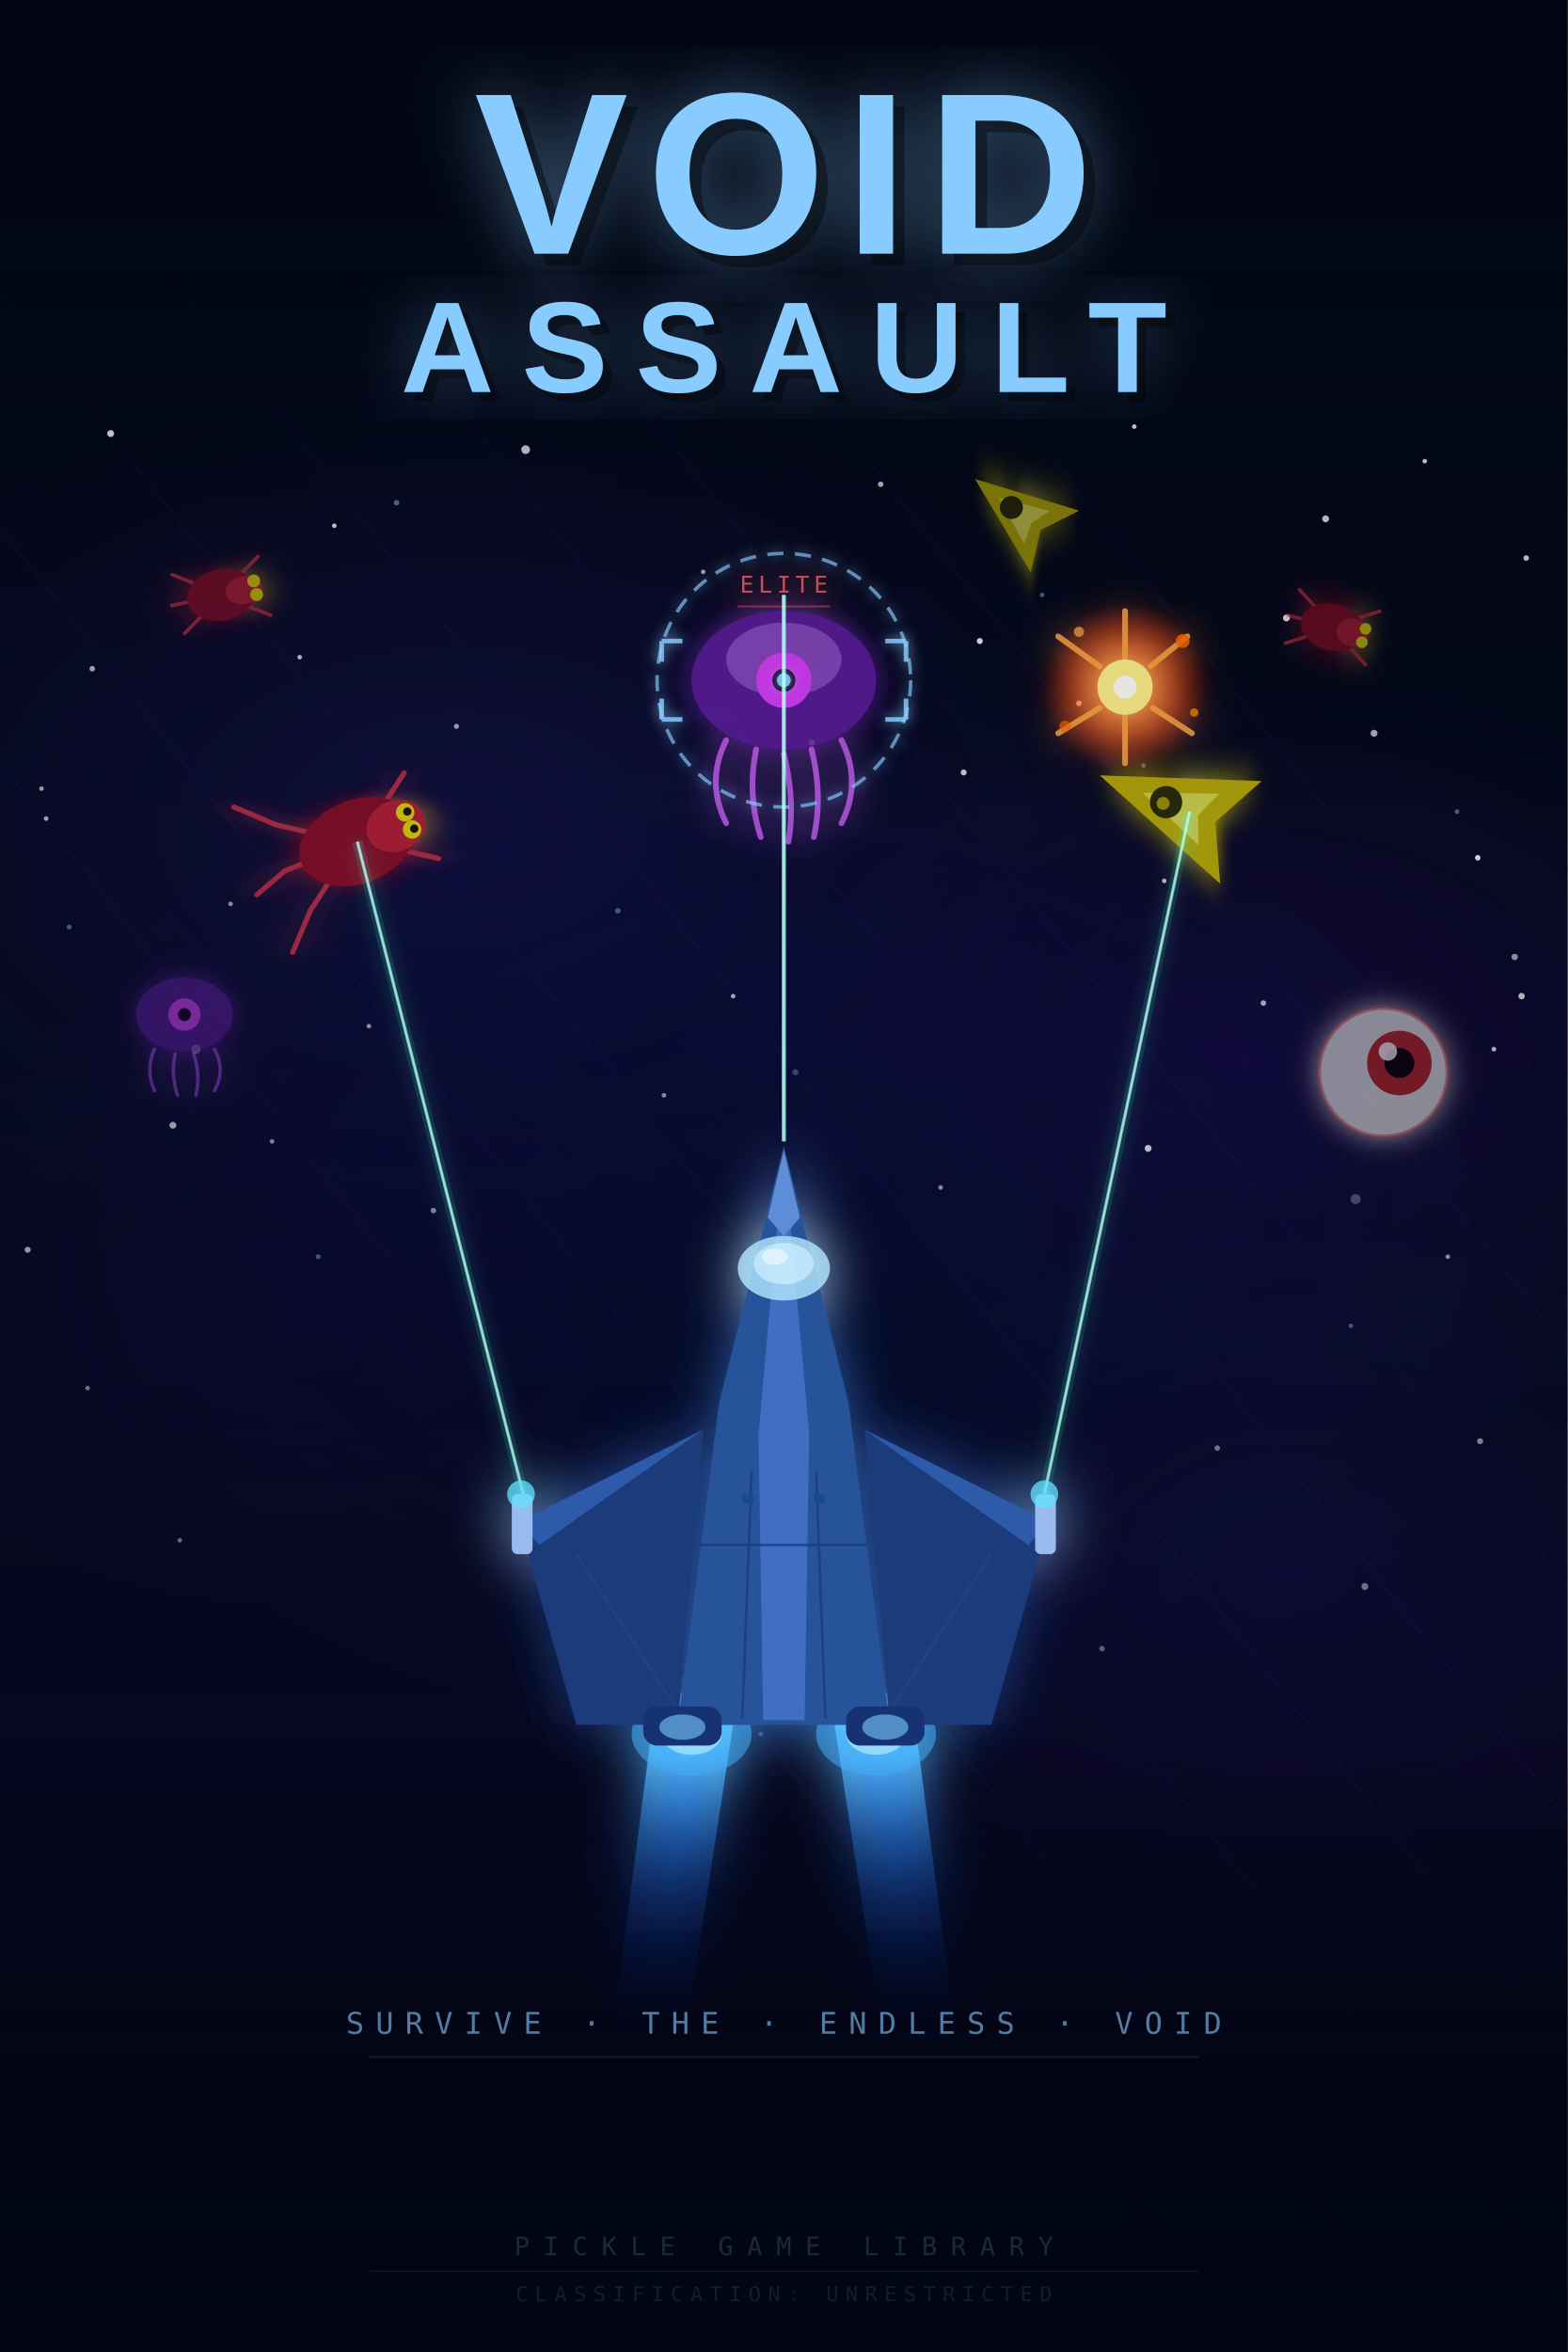
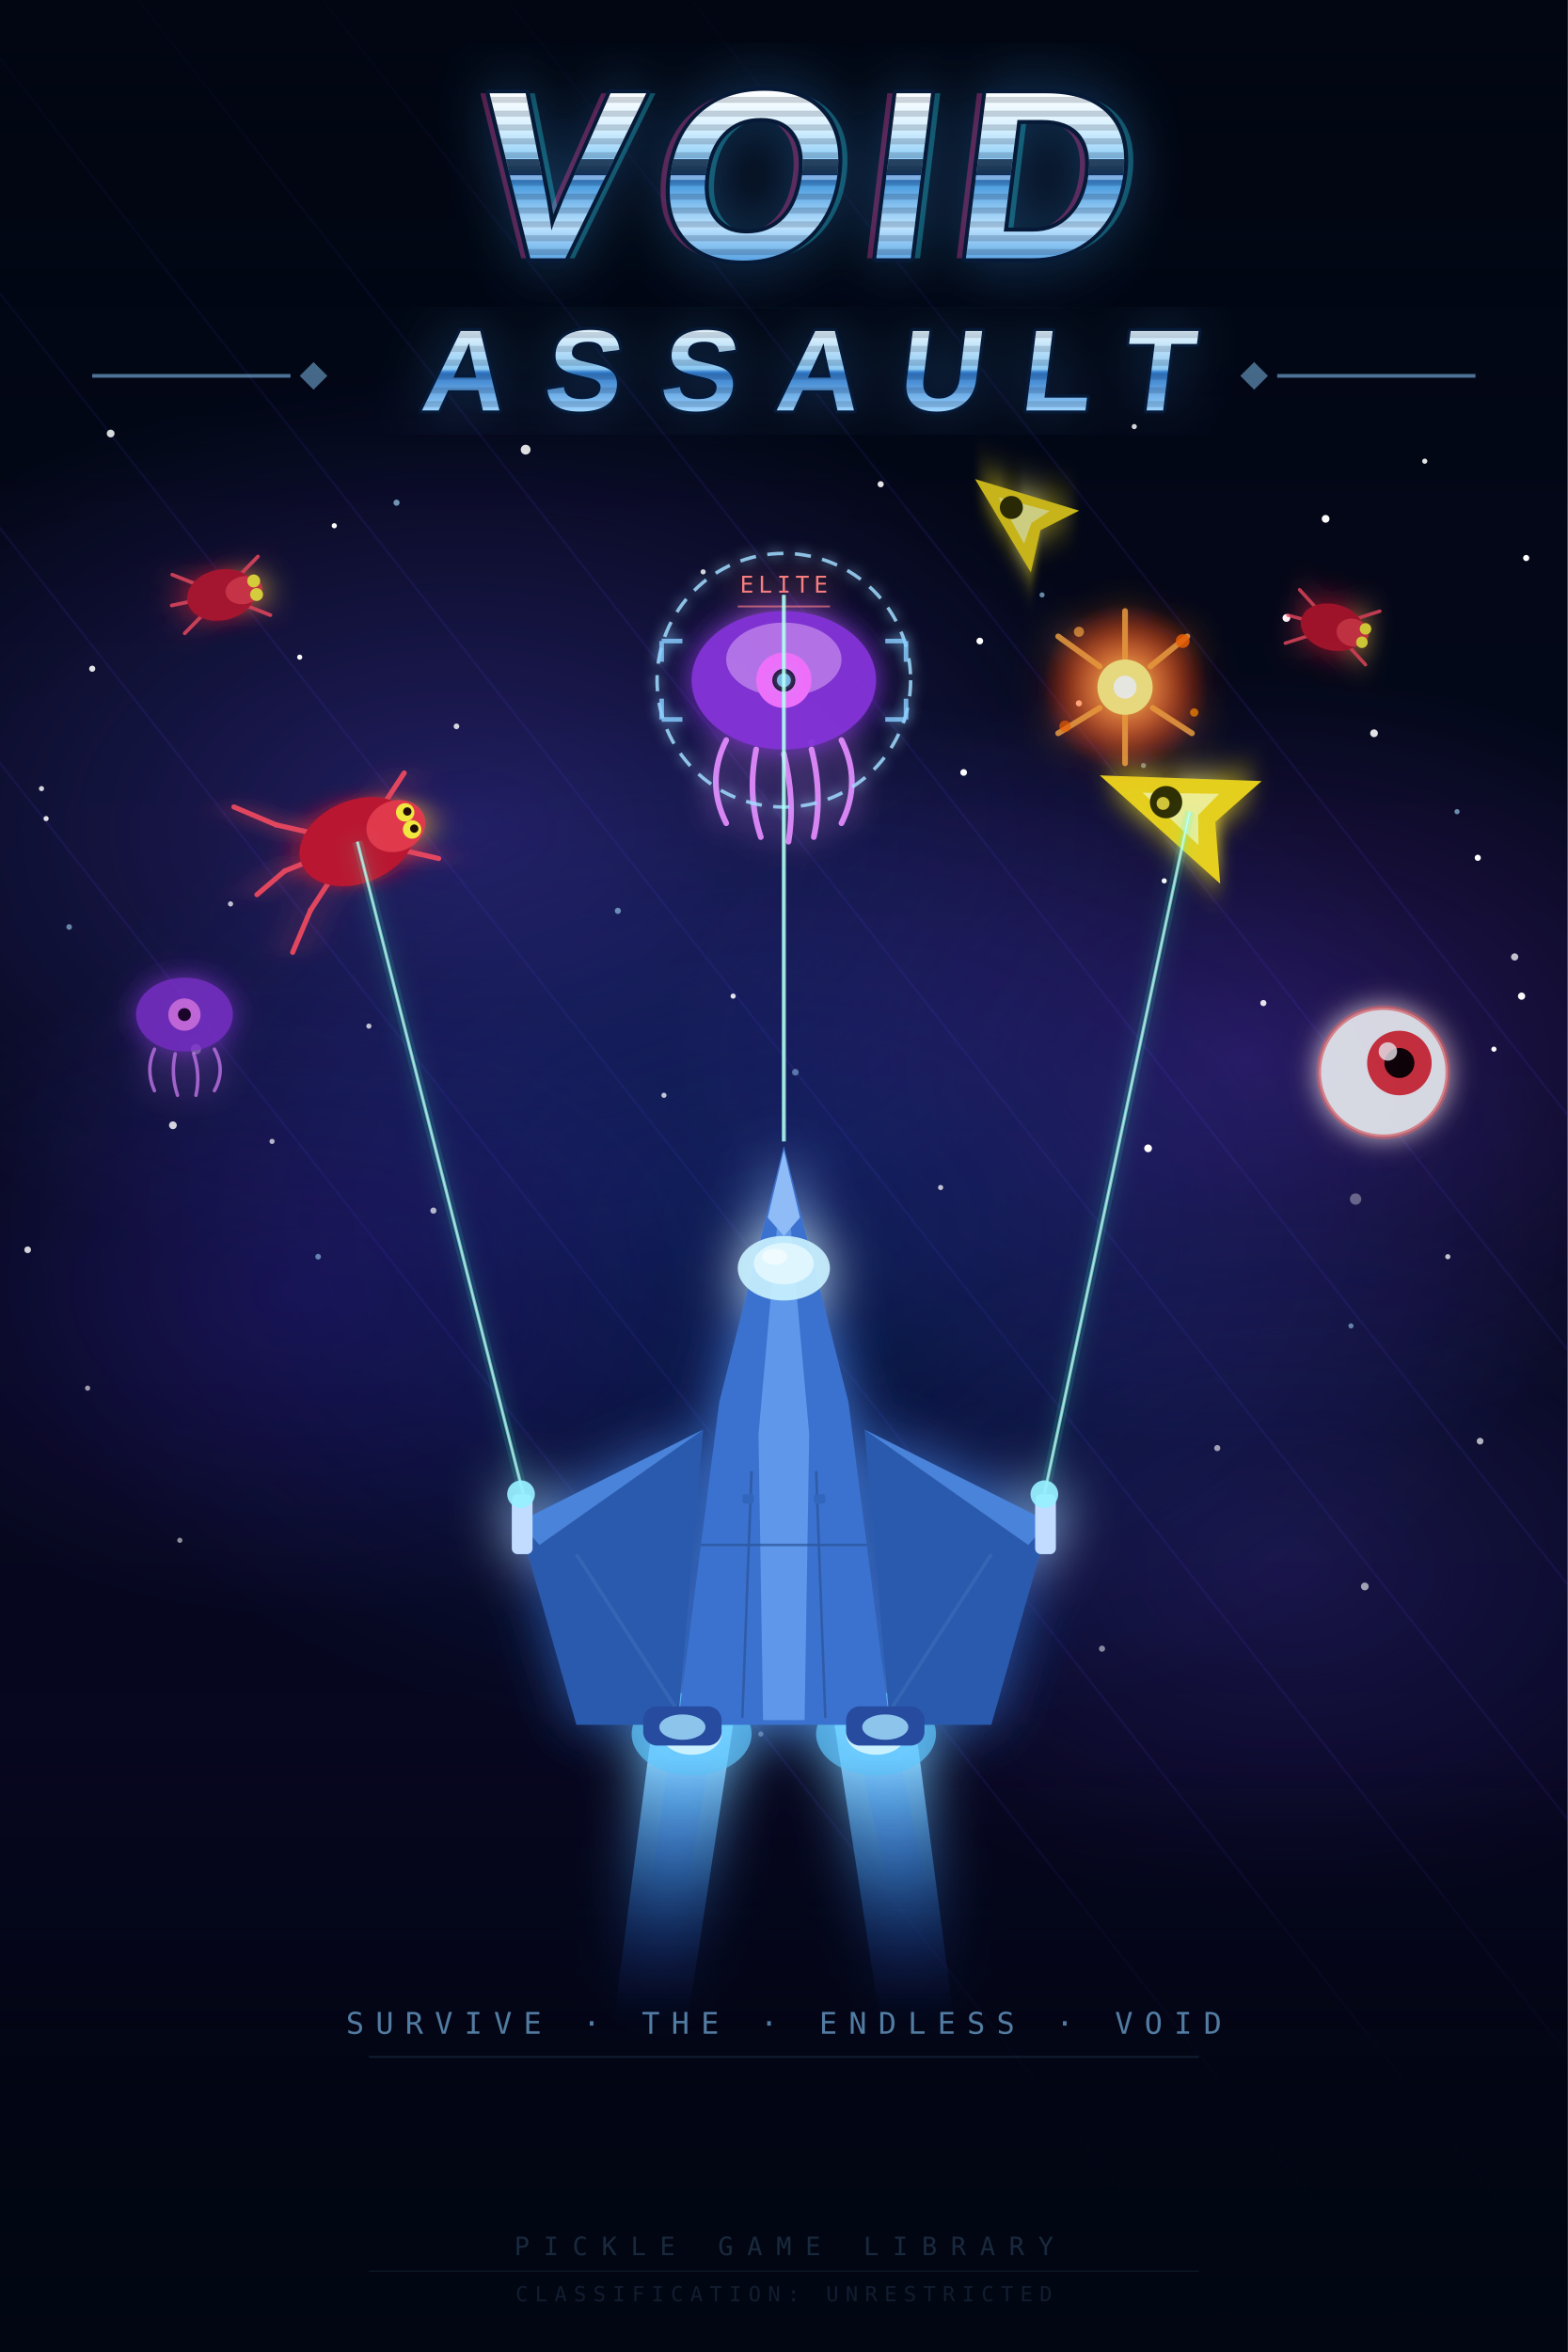
<svg xmlns="http://www.w3.org/2000/svg" viewBox="0 0 680 1020" width="400" height="600">
  <defs>
    <linearGradient id="bg" x1="0" y1="0" x2="0" y2="1">
      <stop offset="0%" stop-color="#010612" />
      <stop offset="55%" stop-color="#05091e" />
      <stop offset="100%" stop-color="#090320" />
    </linearGradient>
    <linearGradient id="topVig" x1="0" y1="0" x2="0" y2="1">
      <stop offset="0%" stop-color="#010612" stop-opacity="0.85" />
      <stop offset="100%" stop-color="#010612" stop-opacity="0" />
    </linearGradient>
    <linearGradient id="botVig" x1="0" y1="0" x2="0" y2="1">
      <stop offset="0%" stop-color="#010612" stop-opacity="0" />
      <stop offset="55%" stop-color="#010612" stop-opacity="0.90" />
      <stop offset="100%" stop-color="#010612" stop-opacity="1" />
    </linearGradient>
    <radialGradient id="neb1" cx="50%" cy="50%" r="50%">
-       <stop offset="0%" stop-color="#3322aa" stop-opacity="0.22" />
-       <stop offset="100%" stop-color="#3322aa" stop-opacity="0" />
+       <stop offset="0%" stop-color="#5a44e0" stop-opacity="0.36" />
+       <stop offset="100%" stop-color="#5a44e0" stop-opacity="0" />
    </radialGradient>
    <radialGradient id="neb2" cx="50%" cy="50%" r="50%">
-       <stop offset="0%" stop-color="#5511cc" stop-opacity="0.15" />
-       <stop offset="100%" stop-color="#5511cc" stop-opacity="0" />
+       <stop offset="0%" stop-color="#8a3aff" stop-opacity="0.27" />
+       <stop offset="100%" stop-color="#8a3aff" stop-opacity="0" />
    </radialGradient>
    <radialGradient id="neb3" cx="50%" cy="50%" r="50%">
-       <stop offset="0%" stop-color="#001566" stop-opacity="0.18" />
-       <stop offset="100%" stop-color="#001566" stop-opacity="0" />
+       <stop offset="0%" stop-color="#1b48c8" stop-opacity="0.32" />
+       <stop offset="100%" stop-color="#1b48c8" stop-opacity="0" />
    </radialGradient>
    <radialGradient id="neb4" cx="50%" cy="50%" r="50%">
-       <stop offset="0%" stop-color="#220066" stop-opacity="0.14" />
-       <stop offset="100%" stop-color="#220066" stop-opacity="0" />
+       <stop offset="0%" stop-color="#4a1fc0" stop-opacity="0.26" />
+       <stop offset="100%" stop-color="#4a1fc0" stop-opacity="0" />
    </radialGradient>
    <linearGradient id="exhL" x1="0" y1="0" x2="0" y2="1">
-       <stop offset="0%" stop-color="#66ccff" stop-opacity="0.92" />
-       <stop offset="50%" stop-color="#2277ee" stop-opacity="0.40" />
-       <stop offset="100%" stop-color="#0022cc" stop-opacity="0" />
+       <stop offset="0%" stop-color="#9ae2ff" stop-opacity="1" />
+       <stop offset="50%" stop-color="#48a0ff" stop-opacity="0.58" />
+       <stop offset="100%" stop-color="#1a4dff" stop-opacity="0" />
    </linearGradient>
    <linearGradient id="exhR" x1="0" y1="0" x2="0" y2="1">
-       <stop offset="0%" stop-color="#66ccff" stop-opacity="0.92" />
-       <stop offset="50%" stop-color="#2277ee" stop-opacity="0.40" />
-       <stop offset="100%" stop-color="#0022cc" stop-opacity="0" />
+       <stop offset="0%" stop-color="#9ae2ff" stop-opacity="1" />
+       <stop offset="50%" stop-color="#48a0ff" stop-opacity="0.58" />
+       <stop offset="100%" stop-color="#1a4dff" stop-opacity="0" />
    </linearGradient>
    <radialGradient id="boom" cx="50%" cy="50%" r="50%">
      <stop offset="0%" stop-color="#ffdd55" stop-opacity="1" />
      <stop offset="42%" stop-color="#ff6600" stop-opacity="0.60" />
      <stop offset="100%" stop-color="#ff1100" stop-opacity="0" />
    </radialGradient>
    <radialGradient id="engHalo" cx="50%" cy="30%" r="70%">
      <stop offset="0%" stop-color="#88ddff" stop-opacity="0.85" />
      <stop offset="45%" stop-color="#2299ff" stop-opacity="0.45" />
      <stop offset="100%" stop-color="#0044cc" stop-opacity="0" />
    </radialGradient>
    <filter id="titleGlow" x="-18%" y="-28%" width="136%" height="156%">
      <feGaussianBlur stdDeviation="14" result="blur" />
      <feMerge>
        <feMergeNode in="blur" />
        <feMergeNode in="SourceGraphic" />
      </feMerge>
    </filter>
    <filter id="shipGlow" x="-22%" y="-16%" width="144%" height="132%">
      <feGaussianBlur stdDeviation="12" result="blur" />
      <feMerge>
        <feMergeNode in="blur" />
        <feMergeNode in="SourceGraphic" />
      </feMerge>
    </filter>
    <filter id="enemyGlow" x="-50%" y="-50%" width="200%" height="200%">
      <feGaussianBlur stdDeviation="6" result="blur" />
      <feMerge>
        <feMergeNode in="blur" />
        <feMergeNode in="SourceGraphic" />
      </feMerge>
    </filter>
    <filter id="laserGlow" x="-35%" y="-4%" width="170%" height="108%">
      <feGaussianBlur stdDeviation="4" result="blur" />
      <feMerge>
        <feMergeNode in="blur" />
        <feMergeNode in="SourceGraphic" />
      </feMerge>
    </filter>
    <filter id="boomFilter" x="-45%" y="-45%" width="190%" height="190%">
      <feGaussianBlur stdDeviation="8" result="blur" />
      <feMerge>
        <feMergeNode in="blur" />
        <feMergeNode in="SourceGraphic" />
      </feMerge>
    </filter>
    <filter id="reticleGlow" x="-8%" y="-8%" width="116%" height="116%">
      <feGaussianBlur stdDeviation="2.5" result="blur" />
      <feMerge>
        <feMergeNode in="blur" />
        <feMergeNode in="SourceGraphic" />
      </feMerge>
    </filter>
+     <linearGradient id="titleChrome" x1="0" y1="0" x2="0" y2="1">
+       <stop offset="0%" stop-color="#ffffff" />
+       <stop offset="22%" stop-color="#d8f1ff" />
+       <stop offset="46%" stop-color="#77c2f5" />
+       <stop offset="50%" stop-color="#2a6fc4" />
+       <stop offset="56%" stop-color="#4e9ee0" />
+       <stop offset="80%" stop-color="#bfe4ff" />
+       <stop offset="100%" stop-color="#5aa4e4" />
+     </linearGradient>
+     <linearGradient id="subChrome" x1="0" y1="0" x2="0" y2="1">
+       <stop offset="0%" stop-color="#eaf7ff" />
+       <stop offset="48%" stop-color="#8ac8f2" />
+       <stop offset="52%" stop-color="#2f78c8" />
+       <stop offset="100%" stop-color="#9fd6ff" />
+     </linearGradient>
+     <pattern id="titleScan" width="8" height="6" patternUnits="userSpaceOnUse">
+       <rect width="8" height="2.6" fill="#04142e" opacity="0.5" />
+     </pattern>
+     <clipPath id="clipVoid">
+       <text x="345" y="112" text-anchor="middle" font-family="'Arial Black', Arial, sans-serif" font-size="104" font-weight="900" letter-spacing="10" transform="translate(0,112) skewX(-7) translate(0,-112)">VOID</text>
+     </clipPath>
+     <clipPath id="clipAssault">
+       <text x="349" y="178" text-anchor="middle" font-family="'Arial Black', Arial, sans-serif" font-size="50" font-weight="900" letter-spacing="17" transform="translate(0,178) skewX(-7) translate(0,-178)">ASSAULT</text>
+     </clipPath>
    <clipPath id="pageClip">
      <rect width="680" height="1020" />
    </clipPath>
  </defs>
  <g clip-path="url(#pageClip)">
    <rect width="680" height="1020" fill="url(#bg)" />
-     <g stroke="#3522aa" stroke-width="1" opacity="0.08">
+     <g stroke="#4a33cc" stroke-width="1" opacity="0.13">
      <line x1="-100" y1="0" x2="780" y2="1120" />
      <line x1="-180" y1="0" x2="700" y2="1120" />
      <line x1="-260" y1="0" x2="620" y2="1120" />
      <line x1="-20" y1="0" x2="860" y2="1120" />
      <line x1="60" y1="0" x2="940" y2="1120" />
      <line x1="140" y1="0" x2="1020" y2="1120" />
      <line x1="220" y1="0" x2="1100" y2="1120" />
      <line x1="300" y1="0" x2="1180" y2="1120" />
    </g>
    <ellipse cx="200" cy="360" rx="310" ry="200" fill="url(#neb1)" />
    <ellipse cx="540" cy="460" rx="250" ry="170" fill="url(#neb2)" />
    <ellipse cx="340" cy="530" rx="340" ry="230" fill="url(#neb3)" />
    <ellipse cx="130" cy="560" rx="210" ry="140" fill="url(#neb4)" />
    <ellipse cx="560" cy="680" rx="220" ry="150" fill="url(#neb1)" opacity="0.60" />
    <g fill="white">
-       <circle cx="48" cy="188" r="1.5" opacity="0.88" />
-       <circle cx="145" cy="228" r="1" opacity="0.72" />
-       <circle cx="228" cy="195" r="1.9" opacity="0.78" />
-       <circle cx="382" cy="210" r="1.2" opacity="0.68" />
-       <circle cx="492" cy="185" r="1" opacity="0.88" />
-       <circle cx="575" cy="225" r="1.5" opacity="0.72" />
-       <circle cx="618" cy="200" r="1" opacity="0.82" />
-       <circle cx="40" cy="290" r="1.2" opacity="0.62" />
-       <circle cx="558" cy="268" r="1.5" opacity="0.78" />
-       <circle cx="305" cy="248" r="1" opacity="0.58" />
-       <circle cx="425" cy="278" r="1.3" opacity="0.82" />
-       <circle cx="130" cy="285" r="1" opacity="0.68" />
-       <circle cx="662" cy="242" r="1.2" opacity="0.72" />
-       <circle cx="18" cy="342" r="1" opacity="0.58" />
-       <circle cx="352" cy="322" r="1.4" opacity="0.62" />
-       <circle cx="100" cy="392" r="1" opacity="0.52" />
-       <circle cx="641" cy="372" r="1.2" opacity="0.82" />
-       <circle cx="318" cy="432" r="1" opacity="0.62" />
-       <circle cx="418" cy="335" r="1.3" opacity="0.72" />
-       <circle cx="198" cy="315" r="1.1" opacity="0.58" />
-       <circle cx="505" cy="382" r="1" opacity="0.68" />
-       <circle cx="657" cy="415" r="1.4" opacity="0.52" />
-       <circle cx="20" cy="355" r="1" opacity="0.62" />
-       <circle cx="468" cy="305" r="1.2" opacity="0.78" />
-       <circle cx="160" cy="445" r="1" opacity="0.52" />
-       <circle cx="596" cy="318" r="1.5" opacity="0.62" />
-       <circle cx="75" cy="488" r="1.5" opacity="0.58" />
-       <circle cx="648" cy="455" r="1" opacity="0.68" />
-       <circle cx="188" cy="525" r="1.2" opacity="0.48" />
-       <circle cx="498" cy="498" r="1.5" opacity="0.72" />
-       <circle cx="628" cy="545" r="1" opacity="0.52" />
-       <circle cx="12" cy="542" r="1.3" opacity="0.58" />
-       <circle cx="288" cy="475" r="1" opacity="0.52" />
-       <circle cx="548" cy="435" r="1.2" opacity="0.62" />
-       <circle cx="408" cy="515" r="1" opacity="0.52" />
-       <circle cx="660" cy="432" r="1.4" opacity="0.68" />
-       <circle cx="118" cy="495" r="1" opacity="0.48" />
-       <circle cx="78" cy="668" r="1" opacity="0.38" />
-       <circle cx="592" cy="688" r="1.5" opacity="0.42" />
-       <circle cx="258" cy="705" r="1" opacity="0.32" />
-       <circle cx="528" cy="628" r="1.2" opacity="0.42" />
-       <circle cx="38" cy="602" r="1" opacity="0.42" />
-       <circle cx="642" cy="625" r="1.3" opacity="0.48" />
-       <circle cx="330" cy="752" r="1" opacity="0.30" />
-       <circle cx="478" cy="715" r="1.2" opacity="0.35" />
-       <circle cx="340" cy="295" r="2.5" opacity="0.26" />
-       <circle cx="85" cy="455" r="2" opacity="0.24" />
-       <circle cx="588" cy="520" r="2.2" opacity="0.24" />
-     </g>
-     <g fill="#88ccff">
-       <circle cx="172" cy="218" r="1.2" opacity="0.48" />
-       <circle cx="452" cy="258" r="1" opacity="0.42" />
-       <circle cx="30" cy="402" r="1.1" opacity="0.40" />
-       <circle cx="632" cy="352" r="1" opacity="0.44" />
-       <circle cx="268" cy="395" r="1.2" opacity="0.40" />
-       <circle cx="586" cy="575" r="1" opacity="0.38" />
-       <circle cx="138" cy="545" r="1.1" opacity="0.38" />
-       <circle cx="345" cy="465" r="1.3" opacity="0.32" />
-       <circle cx="496" cy="332" r="1" opacity="0.40" />
+       <circle cx="48" cy="188" r="1.68" opacity="1" />
+       <circle cx="145" cy="228" r="1.12" opacity="1" />
+       <circle cx="228" cy="195" r="2.13" opacity="1" />
+       <circle cx="382" cy="210" r="1.34" opacity="0.97" />
+       <circle cx="492" cy="185" r="1.12" opacity="1" />
+       <circle cx="575" cy="225" r="1.68" opacity="1" />
+       <circle cx="618" cy="200" r="1.12" opacity="1" />
+       <circle cx="40" cy="290" r="1.34" opacity="0.88" />
+       <circle cx="558" cy="268" r="1.68" opacity="1" />
+       <circle cx="305" cy="248" r="1.12" opacity="0.82" />
+       <circle cx="425" cy="278" r="1.46" opacity="1" />
+       <circle cx="130" cy="285" r="1.12" opacity="0.97" />
+       <circle cx="662" cy="242" r="1.34" opacity="1" />
+       <circle cx="18" cy="342" r="1.12" opacity="0.82" />
+       <circle cx="352" cy="322" r="1.57" opacity="0.88" />
+       <circle cx="100" cy="392" r="1.12" opacity="0.74" />
+       <circle cx="641" cy="372" r="1.34" opacity="1" />
+       <circle cx="318" cy="432" r="1.12" opacity="0.88" />
+       <circle cx="418" cy="335" r="1.46" opacity="1" />
+       <circle cx="198" cy="315" r="1.23" opacity="0.82" />
+       <circle cx="505" cy="382" r="1.12" opacity="0.97" />
+       <circle cx="657" cy="415" r="1.57" opacity="0.74" />
+       <circle cx="20" cy="355" r="1.12" opacity="0.88" />
+       <circle cx="468" cy="305" r="1.34" opacity="1" />
+       <circle cx="160" cy="445" r="1.12" opacity="0.74" />
+       <circle cx="596" cy="318" r="1.68" opacity="0.88" />
+       <circle cx="75" cy="488" r="1.68" opacity="0.82" />
+       <circle cx="648" cy="455" r="1.12" opacity="0.97" />
+       <circle cx="188" cy="525" r="1.34" opacity="0.68" />
+       <circle cx="498" cy="498" r="1.68" opacity="1" />
+       <circle cx="628" cy="545" r="1.12" opacity="0.74" />
+       <circle cx="12" cy="542" r="1.46" opacity="0.82" />
+       <circle cx="288" cy="475" r="1.12" opacity="0.74" />
+       <circle cx="548" cy="435" r="1.34" opacity="0.88" />
+       <circle cx="408" cy="515" r="1.12" opacity="0.74" />
+       <circle cx="660" cy="432" r="1.57" opacity="0.97" />
+       <circle cx="118" cy="495" r="1.12" opacity="0.68" />
+       <circle cx="78" cy="668" r="1.12" opacity="0.54" />
+       <circle cx="592" cy="688" r="1.68" opacity="0.6" />
+       <circle cx="258" cy="705" r="1.12" opacity="0.45" />
+       <circle cx="528" cy="628" r="1.34" opacity="0.6" />
+       <circle cx="38" cy="602" r="1.12" opacity="0.6" />
+       <circle cx="642" cy="625" r="1.46" opacity="0.68" />
+       <circle cx="330" cy="752" r="1.12" opacity="0.43" />
+       <circle cx="478" cy="715" r="1.34" opacity="0.5" />
+       <circle cx="340" cy="295" r="2.80" opacity="0.37" />
+       <circle cx="85" cy="455" r="2.24" opacity="0.34" />
+       <circle cx="588" cy="520" r="2.46" opacity="0.34" />
+     </g>
+     <g fill="#a8ddff">
+       <circle cx="172" cy="218" r="1.34" opacity="0.68" />
+       <circle cx="452" cy="258" r="1.12" opacity="0.6" />
+       <circle cx="30" cy="402" r="1.23" opacity="0.57" />
+       <circle cx="632" cy="352" r="1.12" opacity="0.62" />
+       <circle cx="268" cy="395" r="1.34" opacity="0.57" />
+       <circle cx="586" cy="575" r="1.12" opacity="0.54" />
+       <circle cx="138" cy="545" r="1.23" opacity="0.54" />
+       <circle cx="345" cy="465" r="1.46" opacity="0.45" />
+       <circle cx="496" cy="332" r="1.12" opacity="0.57" />
    </g>
    <rect x="0" y="0" width="680" height="230" fill="url(#topVig)" />
-     <text x="340" y="110" text-anchor="middle" font-family="'Arial Black', Arial, sans-serif" font-size="100" font-weight="900" letter-spacing="8" fill="#88ccff" filter="url(#titleGlow)" opacity="0.52">VOID</text>
-     <text x="345" y="115" text-anchor="middle" font-family="'Arial Black', Arial, sans-serif" font-size="100" font-weight="900" letter-spacing="8" fill="rgba(0,0,0,0.40)">VOID</text>
-     <text x="340" y="110" text-anchor="middle" font-family="'Arial Black', Arial, sans-serif" font-size="100" font-weight="900" letter-spacing="8" fill="#88ccff">VOID</text>
-     <text x="340" y="170" text-anchor="middle" font-family="'Arial Black', Arial, sans-serif" font-size="56" font-weight="900" letter-spacing="12" fill="#88ccff" filter="url(#titleGlow)" opacity="0.40">ASSAULT</text>
-     <text x="344" y="174" text-anchor="middle" font-family="'Arial Black', Arial, sans-serif" font-size="56" font-weight="900" letter-spacing="12" fill="rgba(0,0,0,0.36)">ASSAULT</text>
-     <text x="340" y="170" text-anchor="middle" font-family="'Arial Black', Arial, sans-serif" font-size="56" font-weight="900" letter-spacing="12" fill="#88ccff">ASSAULT</text>
-     <g transform="translate(340, 295)" filter="url(#enemyGlow)" opacity="0.85">
-       <g stroke="rgba(210,100,255,0.85)" stroke-width="2.5" stroke-linecap="round" fill="none">
+     <text x="345" y="112" text-anchor="middle" font-family="'Arial Black', Arial, sans-serif" font-size="104" font-weight="900" letter-spacing="10" fill="#3ea8ff" opacity="0.45" filter="url(#titleGlow)" transform="translate(0,112) skewX(-7) translate(0,-112)">VOID</text>
+     <text x="341" y="112" text-anchor="middle" font-family="'Arial Black', Arial, sans-serif" font-size="104" font-weight="900" letter-spacing="10" fill="#ff3ea8" opacity="0.32" transform="translate(0,112) skewX(-7) translate(0,-112)">VOID</text>
+     <text x="349" y="112" text-anchor="middle" font-family="'Arial Black', Arial, sans-serif" font-size="104" font-weight="900" letter-spacing="10" fill="#28e8ff" opacity="0.30" transform="translate(0,112) skewX(-7) translate(0,-112)">VOID</text>
+     <text x="345" y="112" text-anchor="middle" font-family="'Arial Black', Arial, sans-serif" font-size="104" font-weight="900" letter-spacing="10" fill="url(#titleChrome)" stroke="#061a38" stroke-width="3.5" stroke-linejoin="round" paint-order="stroke fill" transform="translate(0,112) skewX(-7) translate(0,-112)">VOID</text>
+     <g clip-path="url(#clipVoid)">
+       <rect x="0" y="30" width="680" height="90" fill="url(#titleScan)" opacity="0.35" />
+       <rect x="0" y="69" width="680" height="7" fill="#04142e" opacity="0.75" />
+       <rect x="0" y="76" width="680" height="2" fill="#cfeaff" opacity="0.5" />
+     </g>
+     <g stroke="#88ccff" opacity="0.55" fill="#88ccff">
+       <line x1="40" y1="163" x2="126" y2="163" stroke-width="1.6" />
+       <line x1="554" y1="163" x2="640" y2="163" stroke-width="1.6" />
+       <path d="M 130,163 l 6,-6 6,6 -6,6 z" stroke="none" opacity="0.9" />
+       <path d="M 550,163 l -6,-6 -6,6 6,6 z" stroke="none" opacity="0.9" />
+     </g>
+     <text x="349" y="178" text-anchor="middle" font-family="'Arial Black', Arial, sans-serif" font-size="50" font-weight="900" letter-spacing="17" fill="#4aa8ff" opacity="0.40" filter="url(#titleGlow)" transform="translate(0,178) skewX(-7) translate(0,-178)">ASSAULT</text>
+     <text x="349" y="178" text-anchor="middle" font-family="'Arial Black', Arial, sans-serif" font-size="50" font-weight="900" letter-spacing="17" fill="url(#subChrome)" stroke="#061a38" stroke-width="2.6" stroke-linejoin="round" paint-order="stroke fill" transform="translate(0,178) skewX(-7) translate(0,-178)">ASSAULT</text>
+     <g clip-path="url(#clipAssault)">
+       <rect x="0" y="130" width="680" height="55" fill="url(#titleScan)" opacity="0.30" />
+     </g>
+     <g transform="translate(340, 295)" filter="url(#enemyGlow)" opacity="0.97">
+       <g stroke="rgba(228,140,255,0.95)" stroke-width="2.5" stroke-linecap="round" fill="none">
        <path d="M -25,26 Q -34,44 -25,62" />
        <path d="M -12,30 Q -16,50 -10,68" />
        <path d="M   0,32 Q   5,52  2,70" />
        <path d="M  12,30 Q  17,50 13,68" />
        <path d="M  25,26 Q  34,44 25,62" />
      </g>
-       <ellipse cx="0" cy="0" rx="40" ry="30" fill="#5c1e99" />
-       <ellipse cx="0" cy="-9" rx="25" ry="16" fill="rgba(210,145,255,0.38)" />
-       <circle cx="0" cy="0" r="12" fill="#e040ff" />
+       <ellipse cx="0" cy="0" rx="40" ry="30" fill="#8433d6" />
+       <ellipse cx="0" cy="-9" rx="25" ry="16" fill="rgba(230,180,255,0.52)" />
+       <circle cx="0" cy="0" r="12" fill="#f472ff" />
      <circle cx="0" cy="0" r="5" fill="#1a0022" />
-       <text x="0" y="-38" text-anchor="middle" font-family="monospace" font-size="10" fill="rgba(255,100,100,0.90)" letter-spacing="2">ELITE</text>
-       <line x1="-20" y1="-32" x2="20" y2="-32" stroke="rgba(255,100,100,0.45)" stroke-width="0.8" />
+       <text x="0" y="-38" text-anchor="middle" font-family="monospace" font-size="10" fill="rgba(255,130,130,1)" letter-spacing="2">ELITE</text>
+       <line x1="-20" y1="-32" x2="20" y2="-32" stroke="rgba(255,130,130,0.65)" stroke-width="0.8" />
    </g>
    <g filter="url(#reticleGlow)">
-       <circle cx="340" cy="295" r="55" fill="none" stroke="rgba(136,204,255,0.65)" stroke-width="1.5" stroke-dasharray="7 5" />
+       <circle cx="340" cy="295" r="55" fill="none" stroke="rgba(160,220,255,0.85)" stroke-width="1.5" stroke-dasharray="7 5" />
      <g stroke="#88ccff" stroke-width="2" fill="none" opacity="0.82">
        <line x1="287" y1="278" x2="296" y2="278" />
        <line x1="287" y1="278" x2="287" y2="287" />
        <line x1="393" y1="278" x2="384" y2="278" />
        <line x1="393" y1="278" x2="393" y2="287" />
        <line x1="287" y1="312" x2="296" y2="312" />
        <line x1="287" y1="312" x2="287" y2="303" />
        <line x1="393" y1="312" x2="384" y2="312" />
        <line x1="393" y1="312" x2="393" y2="303" />
      </g>
      <circle cx="340" cy="295" r="3" fill="#88ccff" opacity="0.85" />
    </g>
-     <g transform="translate(155, 365) rotate(-22)" filter="url(#enemyGlow)" opacity="0.75">
-       <g stroke="#cc3344" stroke-width="2.2" stroke-linecap="round">
+     <g transform="translate(155, 365) rotate(-22)" filter="url(#enemyGlow)" opacity="0.93">
+       <g stroke="#f04a5e" stroke-width="2.2" stroke-linecap="round">
        <line x1="-7" y1="-4" x2="-30" y2="-20" />
        <line x1="-30" y1="-20" x2="-44" y2="-34" />
        <line x1="-7" y1="0" x2="-34" y2="0" />
        <line x1="-34" y1="0" x2="-49" y2="5" />
        <line x1="-7" y1="4" x2="-30" y2="20" />
        <line x1="-30" y1="20" x2="-44" y2="34" />
        <line x1="7" y1="-4" x2="30" y2="-20" />
        <line x1="7" y1="4" x2="30" y2="20" />
      </g>
-       <ellipse cx="0" cy="0" rx="26" ry="18" fill="#991122" />
-       <ellipse cx="18" cy="0" rx="13" ry="11" fill="#cc2233" />
-       <circle cx="24" cy="-4" r="4" fill="#ffee00" />
-       <circle cx="24" cy="4" r="4" fill="#ffee00" />
+       <ellipse cx="0" cy="0" rx="26" ry="18" fill="#c4182f" />
+       <ellipse cx="18" cy="0" rx="13" ry="11" fill="#ee3a4c" />
+       <circle cx="24" cy="-4" r="4" fill="#fff53d" />
+       <circle cx="24" cy="4" r="4" fill="#fff53d" />
      <circle cx="25" cy="-4" r="1.8" fill="#221100" />
      <circle cx="25" cy="4" r="1.8" fill="#221100" />
    </g>
-     <g transform="translate(516, 352) rotate(-158)" filter="url(#enemyGlow)" opacity="0.72">
-       <polygon points="42,0 -24,24 -12,0 -24,-24" fill="#ddcc00" />
-       <polygon points="22,0  -9,12 -4,0  -9,-12" fill="#ffff55" />
+     <g transform="translate(516, 352) rotate(-158)" filter="url(#enemyGlow)" opacity="0.92">
+       <polygon points="42,0 -24,24 -12,0 -24,-24" fill="#f7e01a" />
+       <polygon points="22,0  -9,12 -4,0  -9,-12" fill="#ffff9c" />
      <circle cx="11" cy="0" r="7" fill="#333300" />
-       <circle cx="12" cy="-1" r="2.8" fill="#bbb000" />
-     </g>
-     <g transform="translate(600, 465)" filter="url(#enemyGlow)" opacity="0.65">
-       <circle cx="0" cy="0" r="28" fill="#cccccc" />
-       <circle cx="0" cy="0" r="28" fill="none" stroke="rgba(180,0,0,0.38)" stroke-width="2" />
-       <circle cx="7" cy="-4" r="14" fill="#aa2222" />
+       <circle cx="12" cy="-1" r="2.8" fill="#e0d43a" />
+     </g>
+     <g transform="translate(600, 465)" filter="url(#enemyGlow)" opacity="0.88">
+       <circle cx="0" cy="0" r="28" fill="#eef1f5" />
+       <circle cx="0" cy="0" r="28" fill="none" stroke="rgba(235,60,60,0.55)" stroke-width="2" />
+       <circle cx="7" cy="-4" r="14" fill="#d9313a" />
      <circle cx="7" cy="-4" r="6.5" fill="#110000" />
      <circle cx="2" cy="-9" r="4" fill="rgba(255,255,255,0.80)" />
    </g>
-     <g transform="translate(96, 258) rotate(-12)" filter="url(#enemyGlow)" opacity="0.58">
-       <g stroke="#cc3344" stroke-width="1.6" stroke-linecap="round">
+     <g transform="translate(96, 258) rotate(-12)" filter="url(#enemyGlow)" opacity="0.82">
+       <g stroke="#f04a5e" stroke-width="1.6" stroke-linecap="round">
        <line x1="-4" y1="-3" x2="-19" y2="-13" />
        <line x1="-4" y1="0" x2="-22" y2="0" />
        <line x1="-4" y1="3" x2="-19" y2="13" />
        <line x1="4" y1="-3" x2="19" y2="-13" />
        <line x1="4" y1="3" x2="19" y2="13" />
      </g>
-       <ellipse cx="0" cy="0" rx="15" ry="11" fill="#991122" />
-       <ellipse cx="10" cy="0" rx="8" ry="6" fill="#cc2233" />
-       <circle cx="15" cy="-3" r="2.8" fill="#ffee00" />
-       <circle cx="15" cy="3" r="2.8" fill="#ffee00" />
-     </g>
-     <g transform="translate(578, 272) rotate(15)" filter="url(#enemyGlow)" opacity="0.55">
-       <g stroke="#cc3344" stroke-width="1.5" stroke-linecap="round">
+       <ellipse cx="0" cy="0" rx="15" ry="11" fill="#c4182f" />
+       <ellipse cx="10" cy="0" rx="8" ry="6" fill="#ee3a4c" />
+       <circle cx="15" cy="-3" r="2.8" fill="#fff53d" />
+       <circle cx="15" cy="3" r="2.8" fill="#fff53d" />
+     </g>
+     <g transform="translate(578, 272) rotate(15)" filter="url(#enemyGlow)" opacity="0.80">
+       <g stroke="#f04a5e" stroke-width="1.5" stroke-linecap="round">
        <line x1="-4" y1="-3" x2="-18" y2="-12" />
        <line x1="-4" y1="0" x2="-20" y2="0" />
        <line x1="-4" y1="3" x2="-18" y2="12" />
        <line x1="4" y1="-3" x2="18" y2="-12" />
        <line x1="4" y1="3" x2="18" y2="12" />
      </g>
-       <ellipse cx="0" cy="0" rx="14" ry="10" fill="#991122" />
-       <ellipse cx="9" cy="0" rx="7" ry="6" fill="#cc2233" />
-       <circle cx="14" cy="-3" r="2.5" fill="#ffee00" />
-       <circle cx="14" cy="3" r="2.5" fill="#ffee00" />
-     </g>
-     <g transform="translate(445, 225) rotate(-142)" filter="url(#enemyGlow)" opacity="0.55">
-       <polygon points="28,0 -16,17 -8,0 -16,-17" fill="#ddcc00" />
-       <polygon points="15,0  -6,9 -3,0  -6,-9" fill="#ffff55" />
+       <ellipse cx="0" cy="0" rx="14" ry="10" fill="#c4182f" />
+       <ellipse cx="9" cy="0" rx="7" ry="6" fill="#ee3a4c" />
+       <circle cx="14" cy="-3" r="2.5" fill="#fff53d" />
+       <circle cx="14" cy="3" r="2.5" fill="#fff53d" />
+     </g>
+     <g transform="translate(445, 225) rotate(-142)" filter="url(#enemyGlow)" opacity="0.80">
+       <polygon points="28,0 -16,17 -8,0 -16,-17" fill="#f7e01a" />
+       <polygon points="15,0  -6,9 -3,0  -6,-9" fill="#ffff9c" />
      <circle cx="8" cy="0" r="5" fill="#333300" />
    </g>
-     <g transform="translate(80, 440)" filter="url(#enemyGlow)" opacity="0.52">
-       <g stroke="rgba(185,85,255,0.72)" stroke-width="1.5" stroke-linecap="round" fill="none">
+     <g transform="translate(80, 440)" filter="url(#enemyGlow)" opacity="0.78">
+       <g stroke="rgba(216,130,255,0.90)" stroke-width="1.5" stroke-linecap="round" fill="none">
        <path d="M -13,15 Q -17,24 -13,33" />
        <path d="M  -4,17 Q  -6,26  -3,35" />
        <path d="M   4,17 Q   7,26   5,35" />
        <path d="M  13,15 Q  18,24  13,33" />
      </g>
-       <ellipse cx="0" cy="0" rx="21" ry="16" fill="#5c1e99" />
-       <circle cx="0" cy="0" r="7" fill="#dd44ff" />
+       <ellipse cx="0" cy="0" rx="21" ry="16" fill="#8433d6" />
+       <circle cx="0" cy="0" r="7" fill="#ef7bff" />
      <circle cx="0" cy="0" r="2.8" fill="#1a0022" />
    </g>
    <g transform="translate(488, 298)" filter="url(#boomFilter)" opacity="0.90">
      <circle cx="0" cy="0" r="36" fill="url(#boom)" />
      <g stroke="#ffaa44" stroke-width="2.5" stroke-linecap="round" opacity="0.85">
        <line x1="0" y1="-12" x2="0" y2="-33" />
        <line x1="11" y1="-9" x2="27" y2="-22" />
        <line x1="12" y1="9" x2="29" y2="20" />
        <line x1="0" y1="12" x2="0" y2="33" />
        <line x1="-11" y1="9" x2="-29" y2="20" />
        <line x1="-11" y1="-9" x2="-29" y2="-22" />
      </g>
      <circle cx="0" cy="0" r="12" fill="#ffee88" />
      <circle cx="0" cy="0" r="5" fill="white" opacity="0.92" />
      <circle cx="25" cy="-20" r="3" fill="#ff6600" opacity="0.85" />
      <circle cx="-20" cy="-24" r="2.2" fill="#ffaa44" opacity="0.75" />
      <circle cx="30" cy="11" r="1.8" fill="#ff8800" opacity="0.80" />
      <circle cx="-26" cy="17" r="2.5" fill="#ff6600" opacity="0.68" />
    </g>
    <line x1="340" y1="495" x2="340" y2="258" stroke="#44ffcc" stroke-width="6" opacity="0.20" filter="url(#laserGlow)" />
    <line x1="340" y1="495" x2="340" y2="258" stroke="#99ffee" stroke-width="1.8" opacity="0.80" />
    <line x1="340" y1="495" x2="340" y2="258" stroke="white" stroke-width="0.6" opacity="0.55" />
    <line x1="227" y1="648" x2="155" y2="365" stroke="#44ffcc" stroke-width="4.5" opacity="0.18" filter="url(#laserGlow)" />
    <line x1="227" y1="648" x2="155" y2="365" stroke="#99ffee" stroke-width="1.4" opacity="0.70" />
    <line x1="227" y1="648" x2="155" y2="365" stroke="white" stroke-width="0.5" opacity="0.50" />
    <line x1="453" y1="648" x2="516" y2="352" stroke="#44ffcc" stroke-width="4.5" opacity="0.18" filter="url(#laserGlow)" />
    <line x1="453" y1="648" x2="516" y2="352" stroke="#99ffee" stroke-width="1.4" opacity="0.70" />
    <line x1="453" y1="648" x2="516" y2="352" stroke="white" stroke-width="0.5" opacity="0.50" />
    <g filter="url(#shipGlow)">
      <polygon points="283,748 318,748 298,878 266,878" fill="url(#exhL)" />
      <polygon points="362,748 397,748 414,878 382,878" fill="url(#exhR)" />
      <polygon points="292,750 310,750 298,820 282,820" fill="url(#exhL)" opacity="0.55" />
      <polygon points="370,750 388,750 402,820 386,820" fill="url(#exhR)" opacity="0.55" />
-       <ellipse cx="300" cy="752" rx="26" ry="18" fill="rgba(68,180,255,0.50)" />
-       <ellipse cx="380" cy="752" rx="26" ry="18" fill="rgba(68,180,255,0.50)" />
-       <ellipse cx="300" cy="752" rx="13" ry="9" fill="rgba(180,235,255,0.68)" />
-       <ellipse cx="380" cy="752" rx="13" ry="9" fill="rgba(180,235,255,0.68)" />
-       <polygon points="340,497 312,608 294,748 386,748 368,608" fill="#285299" />
-       <polygon points="340,499 329,622 331,746 349,746 351,622" fill="#3f6ec2" />
-       <polygon points="340,499 333,528 340,536 347,528" fill="#5e8ed8" />
-       <polygon points="305,620 225,660 250,748 294,748" fill="#1b3a7a" />
-       <polygon points="375,620 455,660 430,748 386,748" fill="#1b3a7a" />
-       <polygon points="305,620 225,660 234,670" fill="#2e5aaa" />
-       <polygon points="375,620 455,660 446,670" fill="#2e5aaa" />
-       <line x1="250" y1="674" x2="294" y2="742" stroke="#22488a" stroke-width="1.5" opacity="0.65" />
-       <line x1="430" y1="674" x2="386" y2="742" stroke="#22488a" stroke-width="1.5" opacity="0.65" />
-       <rect x="222" y="648" width="9" height="26" rx="2.5" fill="#99bbee" />
-       <rect x="449" y="648" width="9" height="26" rx="2.5" fill="#99bbee" />
-       <circle cx="226" cy="648" r="6" fill="rgba(100,225,255,0.75)" />
-       <circle cx="453" cy="648" r="6" fill="rgba(100,225,255,0.75)" />
-       <rect x="279" y="740" width="34" height="17" rx="6" fill="#183272" />
-       <rect x="367" y="740" width="34" height="17" rx="6" fill="#183272" />
-       <ellipse cx="296" cy="749" rx="10" ry="5.5" fill="#77ccff" opacity="0.60" />
-       <ellipse cx="384" cy="749" rx="10" ry="5.5" fill="#77ccff" opacity="0.60" />
-       <ellipse cx="340" cy="550" rx="20" ry="14" fill="rgba(175,228,255,0.82)" />
-       <ellipse cx="340" cy="548" rx="13" ry="9" fill="rgba(218,244,255,0.60)" />
+       <ellipse cx="300" cy="752" rx="26" ry="18" fill="rgba(96,200,255,0.68)" />
+       <ellipse cx="380" cy="752" rx="26" ry="18" fill="rgba(96,200,255,0.68)" />
+       <ellipse cx="300" cy="752" rx="13" ry="9" fill="rgba(214,246,255,0.88)" />
+       <ellipse cx="380" cy="752" rx="13" ry="9" fill="rgba(214,246,255,0.88)" />
+       <polygon points="340,497 312,608 294,748 386,748 368,608" fill="#3a72cf" />
+       <polygon points="340,499 329,622 331,746 349,746 351,622" fill="#5f97ea" />
+       <polygon points="340,499 333,528 340,536 347,528" fill="#8fbcf7" />
+       <polygon points="305,620 225,660 250,748 294,748" fill="#2c5aad" />
+       <polygon points="375,620 455,660 430,748 386,748" fill="#2c5aad" />
+       <polygon points="305,620 225,660 234,670" fill="#4a83da" />
+       <polygon points="375,620 455,660 446,670" fill="#4a83da" />
+       <line x1="250" y1="674" x2="294" y2="742" stroke="#3a6cba" stroke-width="1.5" opacity="0.65" />
+       <line x1="430" y1="674" x2="386" y2="742" stroke="#3a6cba" stroke-width="1.5" opacity="0.65" />
+       <rect x="222" y="648" width="9" height="26" rx="2.5" fill="#c2dcff" />
+       <rect x="449" y="648" width="9" height="26" rx="2.5" fill="#c2dcff" />
+       <circle cx="226" cy="648" r="6" fill="rgba(150,240,255,0.92)" />
+       <circle cx="453" cy="648" r="6" fill="rgba(150,240,255,0.92)" />
+       <rect x="279" y="740" width="34" height="17" rx="6" fill="#274b9f" />
+       <rect x="367" y="740" width="34" height="17" rx="6" fill="#274b9f" />
+       <ellipse cx="296" cy="749" rx="10" ry="5.5" fill="#a6e2ff" opacity="0.80" />
+       <ellipse cx="384" cy="749" rx="10" ry="5.5" fill="#a6e2ff" opacity="0.80" />
+       <ellipse cx="340" cy="550" rx="20" ry="14" fill="rgba(200,240,255,0.92)" />
+       <ellipse cx="340" cy="548" rx="13" ry="9" fill="rgba(232,250,255,0.78)" />
      <ellipse cx="336" cy="545" rx="5.5" ry="3.5" fill="rgba(255,255,255,0.50)" />
-       <g stroke="#183a78" stroke-width="1.1" opacity="0.70">
+       <g stroke="#2b5399" stroke-width="1.1" opacity="0.70">
        <line x1="326" y1="638" x2="322" y2="745" />
        <line x1="354" y1="638" x2="358" y2="745" />
        <line x1="304" y1="670" x2="376" y2="670" />
      </g>
-       <rect x="322" y="648" width="5" height="4" rx="1" fill="#1e4a8e" />
-       <rect x="353" y="648" width="5" height="4" rx="1" fill="#1e4a8e" />
+       <rect x="322" y="648" width="5" height="4" rx="1" fill="#3266bd" />
+       <rect x="353" y="648" width="5" height="4" rx="1" fill="#3266bd" />
    </g>
    <rect x="0" y="762" width="680" height="258" fill="url(#botVig)" />
    <text x="340" y="882" text-anchor="middle" font-family="monospace" font-size="13" letter-spacing="5" fill="rgba(136,204,255,0.60)">SURVIVE · THE · ENDLESS · VOID</text>
    <line x1="160" y1="892" x2="520" y2="892" stroke="rgba(136,204,255,0.12)" stroke-width="0.8" />
    <text x="340" y="978" text-anchor="middle" font-family="monospace" font-size="11" letter-spacing="6" fill="rgba(136,204,255,0.18)">PICKLE GAME LIBRARY</text>
    <line x1="160" y1="985" x2="520" y2="985" stroke="rgba(136,204,255,0.07)" stroke-width="0.7" />
    <text x="340" y="998" text-anchor="middle" font-family="monospace" font-size="9" letter-spacing="3" fill="rgba(136,204,255,0.12)">CLASSIFICATION: UNRESTRICTED</text>
  </g>
</svg>
